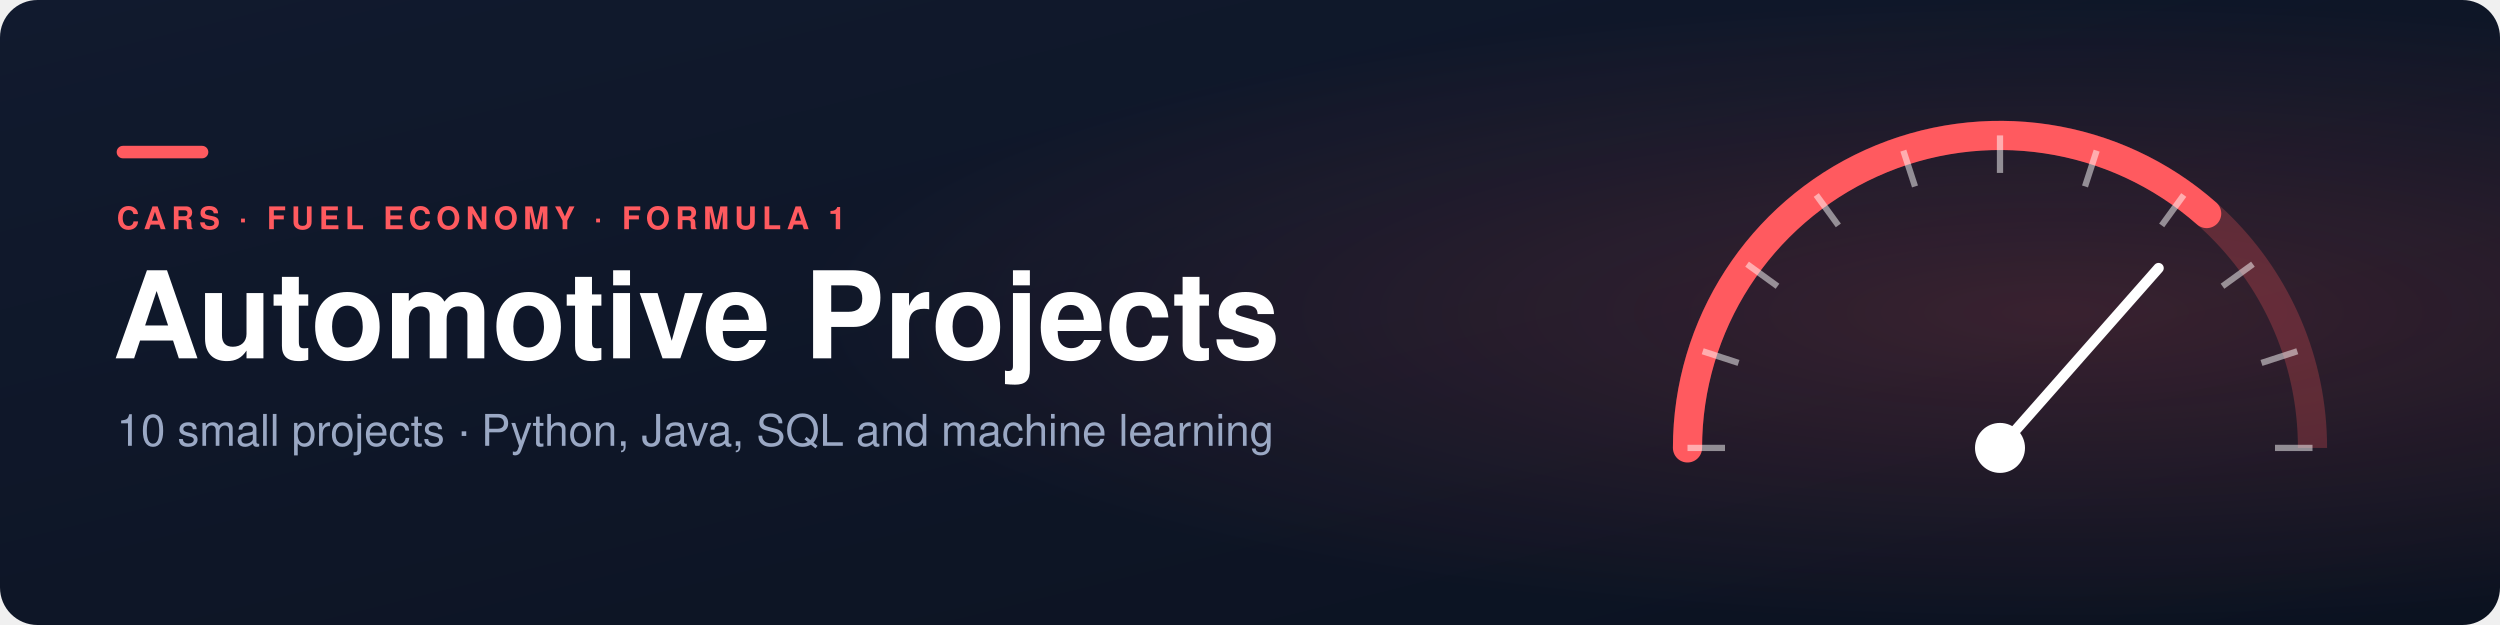
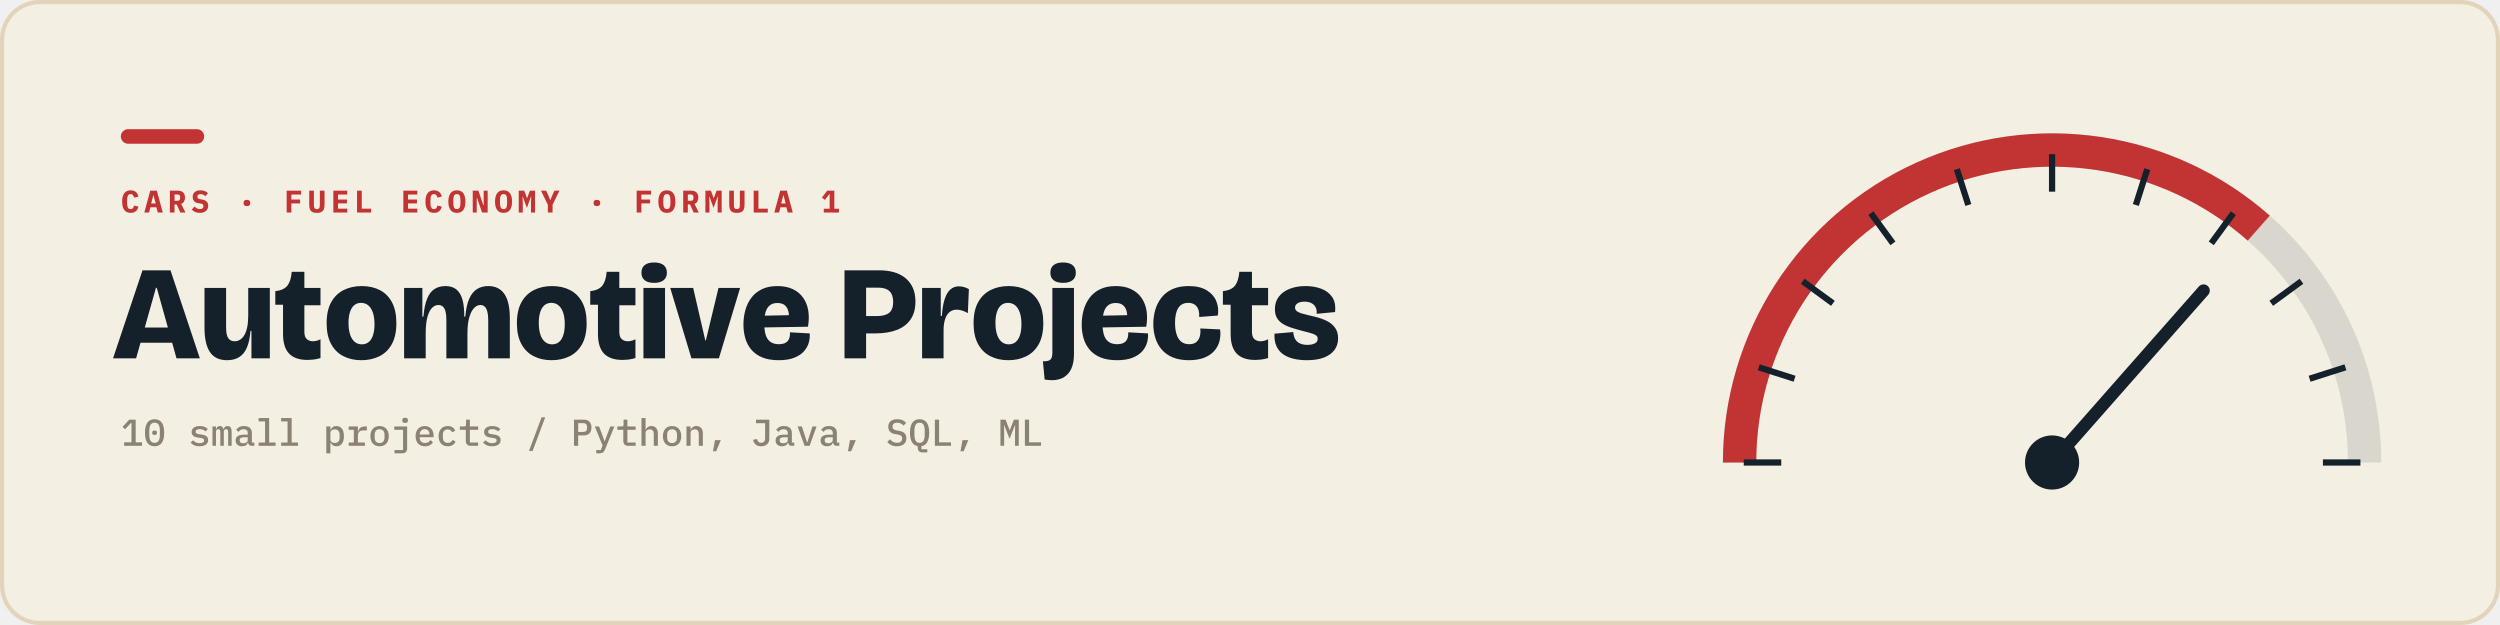
<svg xmlns="http://www.w3.org/2000/svg" width="1200" height="300" viewBox="0 0 1200 300">
-   <defs>
-     <linearGradient id="g" x1="0" y1="0" x2="1" y2="1">
-       <stop offset="0" stop-color="#111a2e" />
-       <stop offset="1" stop-color="#0b1220" />
-     </linearGradient>
-     <radialGradient id="glow" cx=".82" cy=".5" r=".5">
-       <stop offset="0" stop-color="#ff5a5f" stop-opacity=".18" />
-       <stop offset="1" stop-color="#ff5a5f" stop-opacity="0" />
-     </radialGradient>
-   </defs>
-   <rect width="1200" height="300" rx="18" fill="url(#g)" />
-   <rect width="1200" height="300" rx="18" fill="url(#glow)" />
-   <rect x="56" y="70" width="44" height="6" rx="3" fill="#ff5a5f" />
-   <text x="56" y="110" fill="#ff5a5f" font-family="-apple-system, 'Segoe UI', Helvetica, Arial, sans-serif" font-size="15" font-weight="700" letter-spacing="2.5">CARS · FUEL ECONOMY · FORMULA 1</text>
-   <text x="54" y="172" fill="#ffffff" font-family="-apple-system, 'Segoe UI', Helvetica, Arial, sans-serif" font-size="58" font-weight="800">Automotive Projects</text>
-   <text x="56" y="214" fill="#9aa8c4" font-family="-apple-system, 'Segoe UI', Helvetica, Arial, sans-serif" font-size="21">10 small projects · Python, Java, SQL and machine learning</text>
-   <path d="M810 215 A 150 150 0 0 1 1110 215" fill="none" stroke="#ff5a5f" stroke-opacity=".25" stroke-width="14" />
-   <path d="M810 215 A 150 150 0 0 1 1059.2 102.5" fill="none" stroke="#ff5a5f" stroke-width="14" stroke-linecap="round" />
-   <line x1="828.0" y1="215.0" x2="810.0" y2="215.0" stroke="#ffffff" stroke-opacity=".5" stroke-width="3" />
-   <line x1="834.5" y1="174.2" x2="817.3" y2="168.6" stroke="#ffffff" stroke-opacity=".5" stroke-width="3" />
-   <line x1="853.2" y1="137.4" x2="838.6" y2="126.8" stroke="#ffffff" stroke-opacity=".5" stroke-width="3" />
-   <line x1="882.4" y1="108.2" x2="871.8" y2="93.6" stroke="#ffffff" stroke-opacity=".5" stroke-width="3" />
-   <line x1="919.2" y1="89.5" x2="913.6" y2="72.3" stroke="#ffffff" stroke-opacity=".5" stroke-width="3" />
-   <line x1="960.0" y1="83.0" x2="960.0" y2="65.0" stroke="#ffffff" stroke-opacity=".5" stroke-width="3" />
-   <line x1="1000.8" y1="89.5" x2="1006.4" y2="72.3" stroke="#ffffff" stroke-opacity=".5" stroke-width="3" />
-   <line x1="1037.6" y1="108.2" x2="1048.2" y2="93.6" stroke="#ffffff" stroke-opacity=".5" stroke-width="3" />
-   <line x1="1066.8" y1="137.4" x2="1081.4" y2="126.8" stroke="#ffffff" stroke-opacity=".5" stroke-width="3" />
-   <line x1="1085.5" y1="174.2" x2="1102.7" y2="168.6" stroke="#ffffff" stroke-opacity=".5" stroke-width="3" />
-   <line x1="1092.0" y1="215.0" x2="1110.0" y2="215.0" stroke="#ffffff" stroke-opacity=".5" stroke-width="3" />
-   <line x1="960" y1="215" x2="1036.1" y2="128.7" stroke="#ffffff" stroke-width="5" stroke-linecap="round" />
-   <circle cx="960" cy="215" r="12" fill="#ffffff" />
+   <rect x="1" y="1" width="1198" height="298" rx="18" fill="#f4efe3" stroke="#e2d4b8" stroke-width="2" />
+   <rect x="58" y="62" width="40" height="7" rx="3.5" fill="#c23434" />
+   <path d="M62.74 102.18Q60.64 102.18 59.627 100.763Q58.615 99.345 58.615 96.765Q58.615 94.185 59.627 92.767Q60.64 91.35 62.74 91.35Q63.55 91.35 64.172 91.567Q64.795 91.785 65.245 92.175Q65.695 92.565 65.987 93.12Q66.28 93.675 66.445 94.365L64.345 94.875Q64.255 94.5 64.135 94.185Q64.015 93.87 63.828 93.645Q63.64 93.42 63.362 93.293Q63.085 93.165 62.695 93.165Q61.78 93.165 61.398 93.877Q61.015 94.59 61.015 95.85V97.68Q61.015 98.94 61.398 99.653Q61.78 100.365 62.695 100.365Q63.475 100.365 63.828 99.885Q64.18 99.405 64.345 98.655L66.445 99.165Q66.28 99.855 65.987 100.41Q65.695 100.965 65.245 101.363Q64.795 101.76 64.172 101.97Q63.55 102.18 62.74 102.18ZM75.725 102.0 75.065 99.48H72.2L71.555 102.0H69.275L72.11 91.53H75.29L78.125 102.0ZM73.7 93.705H73.58L72.56 97.665H74.72ZM83.76 102.0H81.54V91.53H85.59Q86.355 91.53 86.955 91.763Q87.555 91.995 87.968 92.43Q88.38 92.865 88.59 93.48Q88.8 94.095 88.8 94.86Q88.8 95.97 88.32 96.765Q87.84 97.56 86.955 97.815L89.01 102.0H86.55L84.795 98.115H83.76ZM85.05 96.375Q85.845 96.375 86.153 96.075Q86.46 95.775 86.46 95.085V94.635Q86.46 93.945 86.153 93.645Q85.845 93.345 85.05 93.345H83.76V96.375ZM95.935 102.18Q94.615 102.18 93.64 101.745Q92.665 101.31 92.065 100.56L93.37 99.12Q93.94 99.75 94.623 100.05Q95.305 100.35 96.01 100.35Q96.82 100.35 97.24 99.99Q97.66 99.63 97.66 98.955Q97.66 98.4 97.338 98.115Q97.015 97.83 96.25 97.71L95.155 97.53Q93.745 97.29 93.115 96.488Q92.485 95.685 92.485 94.53Q92.485 93.015 93.475 92.183Q94.465 91.35 96.25 91.35Q97.465 91.35 98.365 91.725Q99.265 92.1 99.82 92.745L98.545 94.17Q98.125 93.705 97.555 93.442Q96.985 93.18 96.265 93.18Q94.75 93.18 94.75 94.425Q94.75 94.965 95.088 95.235Q95.425 95.505 96.19 95.64L97.285 95.835Q98.56 96.06 99.25 96.795Q99.94 97.53 99.94 98.775Q99.94 99.51 99.685 100.132Q99.43 100.755 98.92 101.213Q98.41 101.67 97.667 101.925Q96.925 102.18 95.935 102.18ZM118.5 98.94Q117.66 98.94 117.292 98.572Q116.925 98.205 116.925 97.695V97.17Q116.925 96.66 117.292 96.292Q117.66 95.925 118.5 95.925Q119.34 95.925 119.708 96.292Q120.075 96.66 120.075 97.17V97.695Q120.075 98.205 119.708 98.572Q119.34 98.94 118.5 98.94ZM137.6 102.0V91.53H144.545V93.375H139.85V95.775H144.05V97.62H139.85V102.0ZM150.675 91.53V98.16Q150.675 98.655 150.713 99.067Q150.75 99.48 150.893 99.765Q151.035 100.05 151.32 100.207Q151.605 100.365 152.1 100.365Q152.595 100.365 152.88 100.207Q153.165 100.05 153.308 99.765Q153.45 99.48 153.488 99.067Q153.525 98.655 153.525 98.16V91.53H155.775V97.86Q155.775 98.94 155.633 99.75Q155.49 100.56 155.085 101.1Q154.68 101.64 153.96 101.91Q153.24 102.18 152.1 102.18Q150.96 102.18 150.24 101.91Q149.52 101.64 149.115 101.1Q148.71 100.56 148.568 99.75Q148.425 98.94 148.425 97.86V91.53ZM160.0 102.0V91.53H166.69V93.375H162.25V95.775H166.54V97.62H162.25V100.155H166.69V102.0ZM171.38 102.0V91.53H173.645V100.155H178.145V102.0ZM193.6 102.0V91.53H200.29V93.375H195.85V95.775H200.14V97.62H195.85V100.155H200.29V102.0ZM208.34 102.18Q206.24 102.18 205.227 100.763Q204.215 99.345 204.215 96.765Q204.215 94.185 205.227 92.767Q206.24 91.35 208.34 91.35Q209.15 91.35 209.772 91.567Q210.395 91.785 210.845 92.175Q211.295 92.565 211.587 93.12Q211.88 93.675 212.045 94.365L209.945 94.875Q209.855 94.5 209.735 94.185Q209.615 93.87 209.427 93.645Q209.24 93.42 208.962 93.293Q208.685 93.165 208.295 93.165Q207.38 93.165 206.998 93.877Q206.615 94.59 206.615 95.85V97.68Q206.615 98.94 206.998 99.653Q207.38 100.365 208.295 100.365Q209.075 100.365 209.428 99.885Q209.78 99.405 209.945 98.655L212.045 99.165Q211.88 99.855 211.587 100.41Q211.295 100.965 210.845 101.363Q210.395 101.76 209.772 101.97Q209.15 102.18 208.34 102.18ZM219.3 102.18Q217.2 102.18 216.202 100.755Q215.205 99.33 215.205 96.765Q215.205 94.2 216.202 92.775Q217.2 91.35 219.3 91.35Q221.4 91.35 222.397 92.775Q223.395 94.2 223.395 96.765Q223.395 99.33 222.397 100.755Q221.4 102.18 219.3 102.18ZM219.3 100.365Q220.26 100.365 220.627 99.653Q220.995 98.94 220.995 97.665V95.85Q220.995 94.59 220.627 93.877Q220.26 93.165 219.3 93.165Q218.34 93.165 217.972 93.877Q217.605 94.59 217.605 95.85V97.68Q217.605 98.94 217.972 99.653Q218.34 100.365 219.3 100.365ZM229 95.04H228.835V102.0H226.915V91.53H229.615L232 98.49H232.165V91.53H234.085V102.0H231.385ZM241.7 102.18Q239.6 102.18 238.602 100.755Q237.605 99.33 237.605 96.765Q237.605 94.2 238.602 92.775Q239.6 91.35 241.7 91.35Q243.8 91.35 244.797 92.775Q245.795 94.2 245.795 96.765Q245.795 99.33 244.797 100.755Q243.8 102.18 241.7 102.18ZM241.7 100.365Q242.66 100.365 243.027 99.653Q243.395 98.94 243.395 97.665V95.85Q243.395 94.59 243.027 93.877Q242.66 93.165 241.7 93.165Q240.74 93.165 240.372 93.877Q240.005 94.59 240.005 95.85V97.68Q240.005 98.94 240.372 99.653Q240.74 100.365 241.7 100.365ZM254.865 97.335 254.985 94.41H254.85L252.9 99.795L250.95 94.41H250.815L250.935 97.335V102.0H248.985V91.53H251.64L252.93 95.055H253.05L254.34 91.53H256.815V102.0H254.865ZM262.975 102.0V98.295L259.66 91.53H262.165L263.275 93.96L264.085 96.015H264.205L265.015 93.96L266.125 91.53H268.54L265.225 98.295V102.0ZM286.5 98.94Q285.66 98.94 285.292 98.572Q284.925 98.205 284.925 97.695V97.17Q284.925 96.66 285.292 96.292Q285.66 95.925 286.5 95.925Q287.34 95.925 287.707 96.292Q288.075 96.66 288.075 97.17V97.695Q288.075 98.205 287.707 98.572Q287.34 98.94 286.5 98.94ZM305.6 102.0V91.53H312.545V93.375H307.85V95.775H312.05V97.62H307.85V102.0ZM320.1 102.18Q318 102.18 317.002 100.755Q316.005 99.33 316.005 96.765Q316.005 94.2 317.002 92.775Q318 91.35 320.1 91.35Q322.2 91.35 323.197 92.775Q324.195 94.2 324.195 96.765Q324.195 99.33 323.197 100.755Q322.2 102.18 320.1 102.18ZM320.1 100.365Q321.06 100.365 321.427 99.653Q321.795 98.94 321.795 97.665V95.85Q321.795 94.59 321.427 93.877Q321.06 93.165 320.1 93.165Q319.14 93.165 318.772 93.877Q318.405 94.59 318.405 95.85V97.68Q318.405 98.94 318.772 99.653Q319.14 100.365 320.1 100.365ZM330.16 102.0H327.94V91.53H331.99Q332.755 91.53 333.355 91.763Q333.955 91.995 334.367 92.43Q334.78 92.865 334.99 93.48Q335.2 94.095 335.2 94.86Q335.2 95.97 334.72 96.765Q334.24 97.56 333.355 97.815L335.41 102.0H332.95L331.195 98.115H330.16ZM331.45 96.375Q332.245 96.375 332.552 96.075Q332.86 95.775 332.86 95.085V94.635Q332.86 93.945 332.552 93.645Q332.245 93.345 331.45 93.345H330.16V96.375ZM344.465 97.335 344.585 94.41H344.45L342.5 99.795L340.55 94.41H340.415L340.535 97.335V102.0H338.585V91.53H341.24L342.53 95.055H342.65L343.94 91.53H346.415V102.0H344.465ZM352.275 91.53V98.16Q352.275 98.655 352.312 99.067Q352.35 99.48 352.492 99.765Q352.635 100.05 352.92 100.207Q353.205 100.365 353.7 100.365Q354.195 100.365 354.48 100.207Q354.765 100.05 354.907 99.765Q355.05 99.48 355.087 99.067Q355.125 98.655 355.125 98.16V91.53H357.375V97.86Q357.375 98.94 357.232 99.75Q357.09 100.56 356.685 101.1Q356.28 101.64 355.56 101.91Q354.84 102.18 353.7 102.18Q352.56 102.18 351.84 101.91Q351.12 101.64 350.715 101.1Q350.31 100.56 350.167 99.75Q350.025 98.94 350.025 97.86V91.53ZM361.78 102.0V91.53H364.045V100.155H368.545V102.0ZM378.125 102.0 377.465 99.48H374.6L373.955 102.0H371.675L374.51 91.53H377.69L380.525 102.0ZM376.1 93.705H375.98L374.96 97.665H377.12ZM395.41 102.0V100.185H398.23V93.165H398.095L395.965 95.955L394.525 94.83L397.03 91.53H400.48V100.185H402.7V102.0Z" fill="#c23434" />
+   <path d="M54.256 172.0 68.4 129.76H81.84L95.92 172.0H84.72L75.248 138.144H74.864L65.328 172.0ZM62.256 164.512V157.216H89.2V164.512ZM108.976 172.896Q103.472 172.896 100.816 169.056Q98.16 165.216 98.16 157.28V138.208H108.528V157.152Q108.528 160.864 109.584 162.336Q110.64 163.808 112.624 163.808Q114.032 163.808 115.216 163.072Q116.4 162.336 117.296 160.832Q118.192 159.328 118.672 156.96Q119.152 154.592 119.152 151.264V138.208H129.52V156.768V172.0H120.688V158.816H120.24Q119.856 163.744 118.512 166.848Q117.168 169.952 114.8 171.424Q112.432 172.896 108.976 172.896ZM147.632 172.768Q141.68 172.768 138.768 169.728Q135.856 166.688 135.856 160.288V146.272H132.144V139.744H132.336Q136.304 139.232 137.968 137.088Q139.632 134.944 140.016 130.592V130.464H146.096V138.208H153.84V146.528H146.096V159.328Q146.096 161.76 147.28 162.784Q148.464 163.808 150.192 163.808Q151.088 163.808 152.048 163.552Q153.008 163.296 153.84 162.848V171.872Q151.856 172.448 150.32 172.608Q148.784 172.768 147.632 172.768ZM173.424 172.896Q168.56 172.896 164.784 170.944Q161.008 168.992 158.896 165.056Q156.784 161.12 156.784 155.168Q156.784 148.96 158.992 145.024Q161.2 141.088 165.008 139.2Q168.816 137.312 173.616 137.312Q178.608 137.312 182.352 139.264Q186.096 141.216 188.176 145.152Q190.256 149.088 190.256 155.104Q190.256 161.312 188.048 165.248Q185.84 169.184 182.032 171.04Q178.224 172.896 173.424 172.896ZM173.68 165.28Q175.664 165.28 177.008 164.16Q178.352 163.04 179.056 160.864Q179.76 158.688 179.76 155.68Q179.76 152.352 178.992 150.08Q178.224 147.808 176.784 146.592Q175.344 145.376 173.296 145.376Q171.376 145.376 170.032 146.496Q168.688 147.616 167.984 149.792Q167.28 151.968 167.28 155.04Q167.28 159.904 168.976 162.592Q170.672 165.28 173.68 165.28ZM193.968 172.0V153.248V138.208H202.736V151.968H203.248Q203.696 146.592 205.008 143.392Q206.32 140.192 208.528 138.752Q210.736 137.312 213.808 137.312Q217.008 137.312 218.992 138.88Q220.976 140.448 221.936 143.68Q222.896 146.912 222.832 151.968H223.344Q223.792 146.656 225.2 143.456Q226.608 140.256 228.912 138.784Q231.216 137.312 234.352 137.312Q236.976 137.312 238.896 138.272Q240.816 139.232 242.128 141.152Q243.44 143.072 244.08 145.984Q244.72 148.896 244.72 152.8V172.0H234.352V153.696Q234.352 151.264 233.936 149.632Q233.52 148.0 232.688 147.2Q231.856 146.4 230.576 146.4Q228.912 146.4 227.504 147.904Q226.096 149.408 225.232 152.416Q224.368 155.424 224.368 160.032V172.0H214.256V153.44Q214.256 151.008 213.84 149.472Q213.424 147.936 212.56 147.168Q211.696 146.4 210.416 146.4Q208.816 146.4 207.44 147.712Q206.064 149.024 205.2 152.032Q204.336 155.04 204.336 160.032V172.0ZM264.752 172.896Q259.888 172.896 256.112 170.944Q252.336 168.992 250.224 165.056Q248.112 161.12 248.112 155.168Q248.112 148.96 250.32 145.024Q252.528 141.088 256.336 139.2Q260.144 137.312 264.944 137.312Q269.936 137.312 273.68 139.264Q277.424 141.216 279.504 145.152Q281.584 149.088 281.584 155.104Q281.584 161.312 279.376 165.248Q277.168 169.184 273.36 171.04Q269.552 172.896 264.752 172.896ZM265.008 165.28Q266.992 165.28 268.336 164.16Q269.68 163.04 270.384 160.864Q271.088 158.688 271.088 155.68Q271.088 152.352 270.32 150.08Q269.552 147.808 268.112 146.592Q266.672 145.376 264.624 145.376Q262.704 145.376 261.36 146.496Q260.016 147.616 259.312 149.792Q258.608 151.968 258.608 155.04Q258.608 159.904 260.304 162.592Q262.0 165.28 265.008 165.28ZM298.8 172.768Q292.848 172.768 289.936 169.728Q287.024 166.688 287.024 160.288V146.272H283.312V139.744H283.504Q287.472 139.232 289.136 137.088Q290.8 134.944 291.184 130.592V130.464H297.264V138.208H305.008V146.528H297.264V159.328Q297.264 161.76 298.448 162.784Q299.632 163.808 301.36 163.808Q302.256 163.808 303.216 163.552Q304.176 163.296 305.008 162.848V171.872Q303.024 172.448 301.488 172.608Q299.952 172.768 298.8 172.768ZM308.848 172.0V138.208H319.216V172.0ZM313.968 135.776Q311.024 135.776 309.456 134.528Q307.888 133.28 307.888 130.912Q307.888 128.48 309.456 127.232Q311.024 125.984 313.968 125.984Q316.976 125.984 318.544 127.264Q320.112 128.544 320.112 130.912Q320.112 133.216 318.544 134.496Q316.976 135.776 313.968 135.776ZM331.888 172.0 321.712 138.208H332.72L338.544 163.424H338.8L344.88 138.208H355.248L345.072 172.0ZM373.808 172.896Q369.008 172.896 365.776 171.52Q362.544 170.144 360.56 167.744Q358.576 165.344 357.712 162.272Q356.848 159.2 356.848 155.808Q356.848 152.16 357.776 148.832Q358.704 145.504 360.656 142.912Q362.608 140.32 365.712 138.816Q368.816 137.312 373.168 137.312Q377.52 137.312 380.624 138.816Q383.728 140.32 385.584 143.008Q387.44 145.696 387.984 149.216Q388.528 152.736 387.824 156.832L363.312 157.216V151.584L379.888 151.264L378.544 154.528Q378.928 151.584 378.448 149.568Q377.968 147.552 376.688 146.496Q375.408 145.44 373.168 145.44Q370.8 145.44 369.392 146.656Q367.984 147.872 367.408 150.08Q366.832 152.288 366.832 155.296Q366.832 160.48 368.56 162.848Q370.288 165.216 373.872 165.216Q375.408 165.216 376.432 164.832Q377.456 164.448 378.096 163.712Q378.736 162.976 378.992 161.92Q379.248 160.864 379.184 159.52L388.656 160.032Q388.848 162.144 388.24 164.384Q387.632 166.624 385.968 168.544Q384.304 170.464 381.328 171.68Q378.352 172.896 373.808 172.896ZM413.104 160.032V151.712H420.976Q424.88 151.712 426.8 150.144Q428.72 148.576 428.72 144.928Q428.72 141.472 426.96 139.776Q425.2 138.08 421.616 138.08H413.104V129.76H422.192Q425.84 129.76 428.976 130.624Q432.112 131.488 434.448 133.344Q436.784 135.2 438.096 138.016Q439.408 140.832 439.408 144.8Q439.408 149.856 437.136 153.248Q434.864 156.64 430.576 158.336Q426.288 160.032 420.08 160.032ZM405.36 172.0V129.76H415.728V172.0ZM442.608 172.0V153.632V138.208H451.568V151.648H452.08Q452.464 146.272 453.584 143.168Q454.704 140.064 456.4 138.752Q458.096 137.44 460.208 137.44Q461.36 137.44 462.608 137.76Q463.856 138.08 465.072 138.784L464.56 150.304Q463.152 149.472 461.808 149.056Q460.464 148.64 459.248 148.64Q457.2 148.64 455.792 149.792Q454.384 150.944 453.648 153.184Q452.912 155.424 452.912 158.624V172.0ZM483.952 172.896Q479.088 172.896 475.312 170.944Q471.536 168.992 469.424 165.056Q467.312 161.12 467.312 155.168Q467.312 148.96 469.52 145.024Q471.728 141.088 475.536 139.2Q479.344 137.312 484.144 137.312Q489.136 137.312 492.88 139.264Q496.624 141.216 498.704 145.152Q500.784 149.088 500.784 155.104Q500.784 161.312 498.576 165.248Q496.368 169.184 492.56 171.04Q488.752 172.896 483.952 172.896ZM484.208 165.28Q486.192 165.28 487.536 164.16Q488.88 163.04 489.584 160.864Q490.288 158.688 490.288 155.68Q490.288 152.352 489.52 150.08Q488.752 147.808 487.312 146.592Q485.872 145.376 483.824 145.376Q481.904 145.376 480.56 146.496Q479.216 147.616 478.512 149.792Q477.808 151.968 477.808 155.04Q477.808 159.904 479.504 162.592Q481.2 165.28 484.208 165.28ZM504.88 182.496Q504.048 182.496 503.184 182.4Q502.32 182.304 501.424 182.176L500.592 173.408Q503.088 173.536 504.112 172.672Q505.136 171.808 505.136 169.312V138.208H515.504V169.888Q515.504 173.344 514.704 175.744Q513.904 178.144 512.432 179.648Q510.96 181.152 509.04 181.824Q507.12 182.496 504.88 182.496ZM510.256 135.776Q507.312 135.776 505.744 134.528Q504.176 133.28 504.176 130.912Q504.176 128.48 505.744 127.232Q507.312 125.984 510.256 125.984Q513.264 125.984 514.832 127.264Q516.4 128.544 516.4 130.912Q516.4 133.216 514.832 134.496Q513.264 135.776 510.256 135.776ZM536.176 172.896Q531.376 172.896 528.144 171.52Q524.912 170.144 522.928 167.744Q520.944 165.344 520.08 162.272Q519.216 159.2 519.216 155.808Q519.216 152.16 520.144 148.832Q521.072 145.504 523.024 142.912Q524.976 140.32 528.08 138.816Q531.184 137.312 535.536 137.312Q539.888 137.312 542.992 138.816Q546.096 140.32 547.952 143.008Q549.808 145.696 550.352 149.216Q550.896 152.736 550.192 156.832L525.68 157.216V151.584L542.256 151.264L540.912 154.528Q541.296 151.584 540.816 149.568Q540.336 147.552 539.056 146.496Q537.776 145.44 535.536 145.44Q533.168 145.44 531.76 146.656Q530.352 147.872 529.776 150.08Q529.2 152.288 529.2 155.296Q529.2 160.48 530.928 162.848Q532.656 165.216 536.24 165.216Q537.776 165.216 538.8 164.832Q539.824 164.448 540.464 163.712Q541.104 162.976 541.36 161.92Q541.616 160.864 541.552 159.52L551.024 160.032Q551.216 162.144 550.608 164.384Q550 166.624 548.336 168.544Q546.672 170.464 543.696 171.68Q540.72 172.896 536.176 172.896ZM570.672 172.896Q566.128 172.896 562.864 171.52Q559.6 170.144 557.552 167.712Q555.504 165.28 554.544 162.144Q553.584 159.008 553.584 155.488Q553.584 151.904 554.544 148.672Q555.504 145.44 557.52 142.848Q559.536 140.256 562.768 138.784Q566 137.312 570.544 137.312Q575.92 137.312 579.216 139.328Q582.512 141.344 583.824 144.544Q585.136 147.744 584.56 151.456L575.6 152.16Q575.728 149.856 575.12 148.352Q574.512 146.848 573.296 146.112Q572.08 145.376 570.352 145.376Q568.816 145.376 567.632 145.952Q566.448 146.528 565.648 147.712Q564.848 148.896 564.432 150.688Q564.016 152.48 564.016 154.976Q564.016 158.176 564.752 160.48Q565.488 162.784 566.992 164.0Q568.496 165.216 570.8 165.216Q573.168 165.216 574.384 164.064Q575.6 162.912 575.984 161.152Q576.368 159.392 576.112 157.664L585.648 158.112Q586.032 160.928 585.392 163.584Q584.752 166.24 582.928 168.352Q581.104 170.464 578.064 171.68Q575.024 172.896 570.672 172.896ZM602.48 172.768Q596.528 172.768 593.616 169.728Q590.704 166.688 590.704 160.288V146.272H586.992V139.744H587.184Q591.152 139.232 592.816 137.088Q594.48 134.944 594.864 130.592V130.464H600.944V138.208H608.688V146.528H600.944V159.328Q600.944 161.76 602.128 162.784Q603.312 163.808 605.04 163.808Q605.936 163.808 606.896 163.552Q607.856 163.296 608.688 162.848V171.872Q606.704 172.448 605.168 172.608Q603.632 172.768 602.48 172.768ZM627.312 172.896Q623.92 172.896 621.008 172.224Q618.096 171.552 615.952 170.08Q613.808 168.608 612.688 166.144Q611.568 163.68 611.76 160.16L620.784 159.392Q620.912 161.504 621.744 162.88Q622.576 164.256 624.048 164.896Q625.52 165.536 627.632 165.536Q629.616 165.536 631.056 164.864Q632.496 164.192 632.496 162.592Q632.496 161.76 631.984 161.216Q631.472 160.672 630.096 160.192Q628.72 159.712 626.096 159.072Q622.832 158.24 620.208 157.408Q617.584 156.576 615.728 155.424Q613.872 154.272 612.912 152.576Q611.952 150.88 611.952 148.384Q611.952 144.864 613.84 142.4Q615.728 139.936 619.056 138.624Q622.384 137.312 626.736 137.312Q630.64 137.312 634.032 138.528Q637.424 139.744 639.376 142.496Q641.328 145.248 640.816 149.792L631.984 150.624Q632.176 148.768 631.472 147.456Q630.768 146.144 629.424 145.472Q628.08 144.8 626.16 144.8Q623.984 144.8 622.8 145.6Q621.616 146.4 621.616 147.616Q621.616 148.576 622.352 149.248Q623.088 149.92 624.656 150.4Q626.224 150.88 628.72 151.456Q630.896 151.904 633.264 152.608Q635.632 153.312 637.68 154.496Q639.728 155.68 641.008 157.6Q642.288 159.52 642.288 162.464Q642.288 165.6 640.56 167.968Q638.832 170.336 635.504 171.616Q632.176 172.896 627.312 172.896Z" fill="#14212b" />
+   <path d="M59.584 214.0V212.326H63.112V202.912H62.968L60.052 206.026L58.81 204.91L62.014 201.436H65.128V212.326H68.17V214.0ZM74.2 214.216Q73.012 214.216 72.139 213.775Q71.266 213.334 70.699 212.506Q70.132 211.678 69.862 210.472Q69.592 209.266 69.592 207.718Q69.592 206.188 69.862 204.973Q70.132 203.758 70.699 202.93Q71.266 202.102 72.139 201.661Q73.012 201.22 74.2 201.22Q75.388 201.22 76.261 201.661Q77.134 202.102 77.701 202.93Q78.268 203.758 78.538 204.973Q78.808 206.188 78.808 207.718Q78.808 209.266 78.538 210.472Q78.268 211.678 77.701 212.506Q77.134 213.334 76.261 213.775Q75.388 214.216 74.2 214.216ZM74.2 212.56Q75.568 212.56 76.153 211.543Q76.738 210.526 76.738 208.798V206.638Q76.738 204.91 76.153 203.893Q75.568 202.876 74.2 202.876Q73.516 202.876 73.03 203.137Q72.544 203.398 72.238 203.893Q71.932 204.388 71.797 205.081Q71.662 205.774 71.662 206.638V208.798Q71.662 209.662 71.797 210.355Q71.932 211.048 72.238 211.543Q72.544 212.038 73.03 212.299Q73.516 212.56 74.2 212.56ZM74.2 208.78Q73.57 208.78 73.327 208.528Q73.084 208.276 73.084 207.916V207.52Q73.084 207.16 73.327 206.908Q73.57 206.656 74.2 206.656Q74.83 206.656 75.073 206.908Q75.316 207.16 75.316 207.52V207.916Q75.316 208.276 75.073 208.528Q74.83 208.78 74.2 208.78ZM95.818 214.216Q94.306 214.216 93.217 213.73Q92.128 213.244 91.462 212.434L92.668 211.354Q93.28 212.02 94.045 212.371Q94.81 212.722 95.854 212.722Q96.808 212.722 97.393 212.398Q97.978 212.074 97.978 211.39Q97.978 211.102 97.87 210.904Q97.762 210.706 97.564 210.58Q97.366 210.454 97.105 210.382Q96.844 210.31 96.556 210.274L95.08 210.04Q94.54 209.968 93.982 209.806Q93.424 209.644 92.983 209.347Q92.542 209.05 92.263 208.582Q91.984 208.114 91.984 207.394Q91.984 205.972 93.073 205.234Q94.162 204.496 95.944 204.496Q97.24 204.496 98.185 204.883Q99.13 205.27 99.76 205.954L98.662 207.106Q98.302 206.692 97.636 206.341Q96.97 205.99 95.872 205.99Q93.91 205.99 93.91 207.232Q93.91 207.826 94.333 208.051Q94.756 208.276 95.332 208.348L96.808 208.582Q97.366 208.672 97.915 208.816Q98.464 208.96 98.905 209.257Q99.346 209.554 99.625 210.022Q99.904 210.49 99.904 211.21Q99.904 212.614 98.815 213.415Q97.726 214.216 95.818 214.216ZM101.992 214.0V204.712H103.666V205.918H103.756Q103.972 205.324 104.377 204.91Q104.782 204.496 105.538 204.496Q106.276 204.496 106.681 204.901Q107.086 205.306 107.194 206.008H107.266Q107.518 205.378 107.968 204.937Q108.418 204.496 109.264 204.496Q110.344 204.496 110.767 205.252Q111.19 206.008 111.19 207.466V214.0H109.516V207.718Q109.516 206.746 109.282 206.377Q109.048 206.008 108.526 206.008Q108.058 206.008 107.743 206.323Q107.428 206.638 107.428 207.268V214.0H105.754V207.718Q105.754 206.746 105.529 206.377Q105.304 206.008 104.782 206.008Q104.296 206.008 103.981 206.323Q103.666 206.638 103.666 207.268V214.0ZM120.856 214.0Q120.01 214.0 119.587 213.568Q119.164 213.136 119.074 212.434H118.984Q118.714 213.28 118.003 213.748Q117.292 214.216 116.194 214.216Q114.772 214.216 113.926 213.469Q113.08 212.722 113.08 211.408Q113.08 210.058 114.079 209.347Q115.078 208.636 117.148 208.636H118.93V207.916Q118.93 206.026 116.932 206.026Q116.032 206.026 115.474 206.377Q114.916 206.728 114.538 207.304L113.368 206.35Q113.764 205.594 114.7 205.045Q115.636 204.496 117.112 204.496Q118.876 204.496 119.884 205.342Q120.892 206.188 120.892 207.79V212.452H122.062V214.0ZM116.752 212.776Q117.706 212.776 118.318 212.344Q118.93 211.912 118.93 211.228V209.878H117.184Q115.06 209.878 115.06 211.156V211.516Q115.06 212.146 115.51 212.461Q115.96 212.776 116.752 212.776ZM124.15 212.416H127.228V202.264H124.15V200.68H129.19V212.416H132.268V214.0H124.15ZM134.95 212.416H138.028V202.264H134.95V200.68H139.99V212.416H143.068V214.0H134.95ZM156.622 204.712H158.584V206.296H158.692Q159.106 205.45 159.79 204.973Q160.474 204.496 161.5 204.496Q163.138 204.496 164.11 205.72Q165.082 206.944 165.082 209.356Q165.082 211.768 164.11 212.992Q163.138 214.216 161.5 214.216Q160.474 214.216 159.79 213.739Q159.106 213.262 158.692 212.416H158.584V217.6H156.622ZM160.69 212.614Q161.806 212.614 162.409 211.93Q163.012 211.246 163.012 210.112V208.6Q163.012 207.466 162.409 206.782Q161.806 206.098 160.69 206.098Q160.258 206.098 159.88 206.206Q159.502 206.314 159.214 206.53Q158.926 206.746 158.755 207.061Q158.584 207.376 158.584 207.808V210.904Q158.584 211.336 158.755 211.651Q158.926 211.966 159.214 212.182Q159.502 212.398 159.88 212.506Q160.258 212.614 160.69 212.614ZM167.368 212.416H169.834V206.296H167.368V204.712H171.796V207.178H171.904Q172.03 206.692 172.264 206.242Q172.498 205.792 172.858 205.459Q173.218 205.126 173.74 204.919Q174.262 204.712 174.964 204.712H176.08V206.584H174.244Q173.164 206.584 172.48 207.223Q171.796 207.862 171.796 208.942V212.416H175.162V214.0H167.368ZM182.2 214.216Q181.174 214.216 180.355 213.874Q179.536 213.532 178.969 212.902Q178.402 212.272 178.096 211.372Q177.79 210.472 177.79 209.356Q177.79 208.24 178.096 207.34Q178.402 206.44 178.969 205.81Q179.536 205.18 180.355 204.838Q181.174 204.496 182.2 204.496Q183.226 204.496 184.045 204.838Q184.864 205.18 185.431 205.81Q185.998 206.44 186.304 207.34Q186.61 208.24 186.61 209.356Q186.61 210.472 186.304 211.372Q185.998 212.272 185.431 212.902Q184.864 213.532 184.045 213.874Q183.226 214.216 182.2 214.216ZM182.2 212.668Q183.28 212.668 183.919 212.011Q184.558 211.354 184.558 210.058V208.654Q184.558 207.358 183.919 206.701Q183.28 206.044 182.2 206.044Q181.12 206.044 180.481 206.701Q179.842 207.358 179.842 208.654V210.058Q179.842 211.354 180.481 212.011Q181.12 212.668 182.2 212.668ZM189.364 216.016H193.468V206.296H189.256V204.712H195.43V215.242Q195.43 216.286 194.845 216.943Q194.26 217.6 193.036 217.6H189.364ZM194.458 203.02Q193.702 203.02 193.405 202.714Q193.108 202.408 193.108 201.958V201.58Q193.108 201.13 193.405 200.824Q193.702 200.518 194.44 200.518Q195.196 200.518 195.493 200.824Q195.79 201.13 195.79 201.58V201.958Q195.79 202.408 195.493 202.714Q195.196 203.02 194.458 203.02ZM203.998 214.216Q202.936 214.216 202.09 213.874Q201.244 213.532 200.668 212.902Q200.092 212.272 199.786 211.381Q199.48 210.49 199.48 209.374Q199.48 208.258 199.795 207.358Q200.11 206.458 200.677 205.819Q201.244 205.18 202.054 204.838Q202.864 204.496 203.854 204.496Q204.826 204.496 205.618 204.829Q206.41 205.162 206.968 205.774Q207.526 206.386 207.823 207.232Q208.12 208.078 208.12 209.104V209.842H201.46V210.148Q201.46 211.246 202.144 211.939Q202.828 212.632 204.034 212.632Q204.934 212.632 205.573 212.245Q206.212 211.858 206.608 211.21L207.832 212.29Q207.364 213.1 206.401 213.658Q205.438 214.216 203.998 214.216ZM203.854 205.99Q203.332 205.99 202.891 206.17Q202.45 206.35 202.135 206.683Q201.82 207.016 201.64 207.466Q201.46 207.916 201.46 208.456V208.582H206.122V208.402Q206.122 207.304 205.501 206.647Q204.88 205.99 203.854 205.99ZM214.942 214.216Q213.898 214.216 213.079 213.874Q212.26 213.532 211.693 212.902Q211.126 212.272 210.829 211.372Q210.532 210.472 210.532 209.356Q210.532 208.24 210.829 207.34Q211.126 206.44 211.693 205.81Q212.26 205.18 213.079 204.838Q213.898 204.496 214.924 204.496Q216.364 204.496 217.237 205.108Q218.11 205.72 218.542 206.692L217.012 207.52Q216.76 206.872 216.247 206.494Q215.734 206.116 214.924 206.116Q213.808 206.116 213.196 206.791Q212.584 207.466 212.584 208.582V210.13Q212.584 211.228 213.196 211.912Q213.808 212.596 214.96 212.596Q215.824 212.596 216.373 212.2Q216.922 211.804 217.246 211.12L218.686 212.002Q218.236 212.974 217.318 213.595Q216.4 214.216 214.942 214.216ZM225.958 214.0Q224.734 214.0 224.158 213.343Q223.582 212.686 223.582 211.642V206.296H220.72V204.712H222.754Q223.276 204.712 223.492 204.505Q223.708 204.298 223.708 203.758V201.436H225.544V204.712H229.504V206.296H225.544V212.416H229.504V214.0ZM236.218 214.216Q234.706 214.216 233.617 213.73Q232.528 213.244 231.862 212.434L233.068 211.354Q233.68 212.02 234.445 212.371Q235.21 212.722 236.254 212.722Q237.208 212.722 237.793 212.398Q238.378 212.074 238.378 211.39Q238.378 211.102 238.27 210.904Q238.162 210.706 237.964 210.58Q237.766 210.454 237.505 210.382Q237.244 210.31 236.956 210.274L235.48 210.04Q234.94 209.968 234.382 209.806Q233.824 209.644 233.383 209.347Q232.942 209.05 232.663 208.582Q232.384 208.114 232.384 207.394Q232.384 205.972 233.473 205.234Q234.562 204.496 236.344 204.496Q237.64 204.496 238.585 204.883Q239.53 205.27 240.16 205.954L239.062 207.106Q238.702 206.692 238.036 206.341Q237.37 205.99 236.272 205.99Q234.31 205.99 234.31 207.232Q234.31 207.826 234.733 208.051Q235.156 208.276 235.732 208.348L237.208 208.582Q237.766 208.672 238.315 208.816Q238.864 208.96 239.305 209.257Q239.746 209.554 240.025 210.022Q240.304 210.49 240.304 211.21Q240.304 212.614 239.215 213.415Q238.126 214.216 236.218 214.216ZM253.894 216.484 259.96 200.32H261.706L255.64 216.484ZM275.512 214.0V201.436H280.21Q282.01 201.436 282.955 202.444Q283.9 203.452 283.9 205.216Q283.9 206.98 282.955 207.988Q282.01 208.996 280.21 208.996H277.528V214.0ZM277.528 207.322H279.904Q281.776 207.322 281.776 205.594V204.82Q281.776 203.11 279.904 203.11H277.528ZM292.918 204.712H294.898L290.398 215.8Q290.038 216.7 289.453 217.15Q288.868 217.6 287.77 217.6H286.204V216.016H288.4L289.246 213.874L285.502 204.712H287.554L289.03 208.6L290.182 211.786H290.29L291.442 208.6ZM301.558 214.0Q300.334 214.0 299.758 213.343Q299.182 212.686 299.182 211.642V206.296H296.32V204.712H298.354Q298.876 204.712 299.092 204.505Q299.308 204.298 299.308 203.758V201.436H301.144V204.712H305.104V206.296H301.144V212.416H305.104V214.0ZM307.912 200.68H309.874V206.296H309.964Q310.108 205.936 310.333 205.603Q310.558 205.27 310.882 205.027Q311.206 204.784 311.638 204.64Q312.07 204.496 312.646 204.496Q314.05 204.496 314.914 205.414Q315.778 206.332 315.778 208.024V214.0H313.816V208.312Q313.816 206.098 311.89 206.098Q311.512 206.098 311.152 206.197Q310.792 206.296 310.504 206.494Q310.216 206.692 310.045 206.998Q309.874 207.304 309.874 207.7V214.0H307.912ZM322.6 214.216Q321.574 214.216 320.755 213.874Q319.936 213.532 319.369 212.902Q318.802 212.272 318.496 211.372Q318.19 210.472 318.19 209.356Q318.19 208.24 318.496 207.34Q318.802 206.44 319.369 205.81Q319.936 205.18 320.755 204.838Q321.574 204.496 322.6 204.496Q323.626 204.496 324.445 204.838Q325.264 205.18 325.831 205.81Q326.398 206.44 326.704 207.34Q327.01 208.24 327.01 209.356Q327.01 210.472 326.704 211.372Q326.398 212.272 325.831 212.902Q325.264 213.532 324.445 213.874Q323.626 214.216 322.6 214.216ZM322.6 212.668Q323.68 212.668 324.319 212.011Q324.958 211.354 324.958 210.058V208.654Q324.958 207.358 324.319 206.701Q323.68 206.044 322.6 206.044Q321.52 206.044 320.881 206.701Q320.242 207.358 320.242 208.654V210.058Q320.242 211.354 320.881 212.011Q321.52 212.668 322.6 212.668ZM329.512 214.0V204.712H331.474V206.296H331.564Q331.708 205.936 331.933 205.603Q332.158 205.27 332.482 205.027Q332.806 204.784 333.238 204.64Q333.67 204.496 334.246 204.496Q335.65 204.496 336.514 205.414Q337.378 206.332 337.378 208.024V214.0H335.416V208.312Q335.416 206.098 333.49 206.098Q333.112 206.098 332.752 206.197Q332.392 206.296 332.104 206.494Q331.816 206.692 331.645 206.998Q331.474 207.304 331.474 207.7V214.0ZM343.192 211.264H345.982L343.75 216.61H342.22ZM369.274 201.436V210.634Q369.274 211.444 368.995 212.11Q368.716 212.776 368.203 213.244Q367.69 213.712 366.97 213.964Q366.25 214.216 365.368 214.216Q363.712 214.216 362.731 213.388Q361.75 212.56 361.462 211.102L363.37 210.706Q363.532 211.48 363.982 212.002Q364.432 212.524 365.386 212.524Q366.268 212.524 366.763 211.993Q367.258 211.462 367.258 210.364V203.128H362.884V201.436ZM380.056 214.0Q379.21 214.0 378.787 213.568Q378.364 213.136 378.274 212.434H378.184Q377.914 213.28 377.203 213.748Q376.492 214.216 375.394 214.216Q373.972 214.216 373.126 213.469Q372.28 212.722 372.28 211.408Q372.28 210.058 373.279 209.347Q374.278 208.636 376.348 208.636H378.13V207.916Q378.13 206.026 376.132 206.026Q375.232 206.026 374.674 206.377Q374.116 206.728 373.738 207.304L372.568 206.35Q372.964 205.594 373.9 205.045Q374.836 204.496 376.312 204.496Q378.076 204.496 379.084 205.342Q380.092 206.188 380.092 207.79V212.452H381.262V214.0ZM375.952 212.776Q376.906 212.776 377.518 212.344Q378.13 211.912 378.13 211.228V209.878H376.384Q374.26 209.878 374.26 211.156V211.516Q374.26 212.146 374.71 212.461Q375.16 212.776 375.952 212.776ZM386.194 214.0 382.864 204.712H384.898L386.176 208.636L387.382 212.362H387.49L388.696 208.636L389.974 204.712H391.936L388.606 214.0ZM401.656 214.0Q400.81 214.0 400.387 213.568Q399.964 213.136 399.874 212.434H399.784Q399.514 213.28 398.803 213.748Q398.092 214.216 396.994 214.216Q395.572 214.216 394.726 213.469Q393.88 212.722 393.88 211.408Q393.88 210.058 394.879 209.347Q395.878 208.636 397.948 208.636H399.73V207.916Q399.73 206.026 397.732 206.026Q396.832 206.026 396.274 206.377Q395.716 206.728 395.338 207.304L394.168 206.35Q394.564 205.594 395.5 205.045Q396.436 204.496 397.912 204.496Q399.676 204.496 400.684 205.342Q401.692 206.188 401.692 207.79V212.452H402.862V214.0ZM397.552 212.776Q398.506 212.776 399.118 212.344Q399.73 211.912 399.73 211.228V209.878H397.984Q395.86 209.878 395.86 211.156V211.516Q395.86 212.146 396.31 212.461Q396.76 212.776 397.552 212.776ZM407.992 211.264H410.782L408.55 216.61H407.02ZM430.492 214.216Q428.854 214.216 427.738 213.64Q426.622 213.064 425.902 212.11L427.198 210.868Q427.918 211.732 428.728 212.137Q429.538 212.542 430.564 212.542Q431.752 212.542 432.391 212.002Q433.03 211.462 433.03 210.454Q433.03 209.644 432.562 209.203Q432.094 208.762 430.96 208.564L429.592 208.348Q428.692 208.204 428.08 207.871Q427.468 207.538 427.09 207.079Q426.712 206.62 426.541 206.053Q426.37 205.486 426.37 204.856Q426.37 203.074 427.522 202.147Q428.674 201.22 430.69 201.22Q432.184 201.22 433.237 201.697Q434.29 202.174 434.938 203.038L433.678 204.298Q433.156 203.668 432.445 203.281Q431.734 202.894 430.69 202.894Q429.574 202.894 428.989 203.371Q428.404 203.848 428.404 204.766Q428.404 205.54 428.863 205.981Q429.322 206.422 430.492 206.62L431.824 206.854Q433.516 207.16 434.29 208.087Q435.064 209.014 435.064 210.346Q435.064 211.21 434.767 211.93Q434.47 212.65 433.885 213.154Q433.3 213.658 432.445 213.937Q431.59 214.216 430.492 214.216ZM445.108 217.15H442.804Q441.58 217.15 441.04 216.511Q440.5 215.872 440.5 214.828V214.144Q439.546 213.982 438.844 213.478Q438.142 212.974 437.683 212.155Q437.224 211.336 437.008 210.22Q436.792 209.104 436.792 207.718Q436.792 206.188 437.062 204.973Q437.332 203.758 437.899 202.93Q438.466 202.102 439.339 201.661Q440.212 201.22 441.4 201.22Q442.588 201.22 443.461 201.661Q444.334 202.102 444.901 202.93Q445.468 203.758 445.738 204.973Q446.008 206.188 446.008 207.718Q446.008 210.49 445.108 212.164Q444.208 213.838 442.3 214.144V215.638H445.108ZM441.4 212.542Q442.75 212.542 443.308 211.525Q443.866 210.508 443.866 208.762V206.656Q443.866 204.928 443.308 203.911Q442.75 202.894 441.4 202.894Q440.05 202.894 439.492 203.911Q438.934 204.928 438.934 206.656V208.78Q438.934 210.508 439.492 211.525Q440.05 212.542 441.4 212.542ZM448.744 214.0V201.436H450.76V212.308H456.484V214.0ZM461.992 211.264H464.782L462.55 216.61H461.02ZM487.21 207.988 487.264 204.208H487.12L484.6 210.67L482.08 204.208H481.936L481.99 207.988V214.0H480.208V201.436H482.674L484.6 206.422H484.726L486.67 201.436H488.992V214.0H487.21ZM491.944 214.0V201.436H493.96V212.308H499.684V214.0Z" fill="#8a8273" />
+   <path d="M835 222 A 150 150 0 0 1 1135 222" fill="none" stroke="#14212b" stroke-opacity=".12" stroke-width="16" />
+   <path d="M835 222 A 150 150 0 0 1 1084.2 109.5" fill="none" stroke="#c23434" stroke-width="16" />
+   <line x1="855.0" y1="222.0" x2="837.0" y2="222.0" stroke="#14212b" stroke-width="3" />
+   <line x1="861.4" y1="181.8" x2="844.2" y2="176.3" stroke="#14212b" stroke-width="3" />
+   <line x1="879.8" y1="145.6" x2="865.3" y2="135.0" stroke="#14212b" stroke-width="3" />
+   <line x1="908.6" y1="116.8" x2="898.0" y2="102.3" stroke="#14212b" stroke-width="3" />
+   <line x1="944.8" y1="98.4" x2="939.3" y2="81.2" stroke="#14212b" stroke-width="3" />
+   <line x1="985.0" y1="92.0" x2="985.0" y2="74.0" stroke="#14212b" stroke-width="3" />
+   <line x1="1025.2" y1="98.4" x2="1030.7" y2="81.2" stroke="#14212b" stroke-width="3" />
+   <line x1="1061.4" y1="116.8" x2="1072.0" y2="102.3" stroke="#14212b" stroke-width="3" />
+   <line x1="1090.2" y1="145.6" x2="1104.7" y2="135.0" stroke="#14212b" stroke-width="3" />
+   <line x1="1108.6" y1="181.8" x2="1125.8" y2="176.3" stroke="#14212b" stroke-width="3" />
+   <line x1="1115.0" y1="222.0" x2="1133.0" y2="222.0" stroke="#14212b" stroke-width="3" />
+   <line x1="985" y1="222" x2="1057.7" y2="139.5" stroke="#14212b" stroke-width="6" stroke-linecap="round" />
+   <circle cx="985" cy="222" r="13" fill="#14212b" />
</svg>
